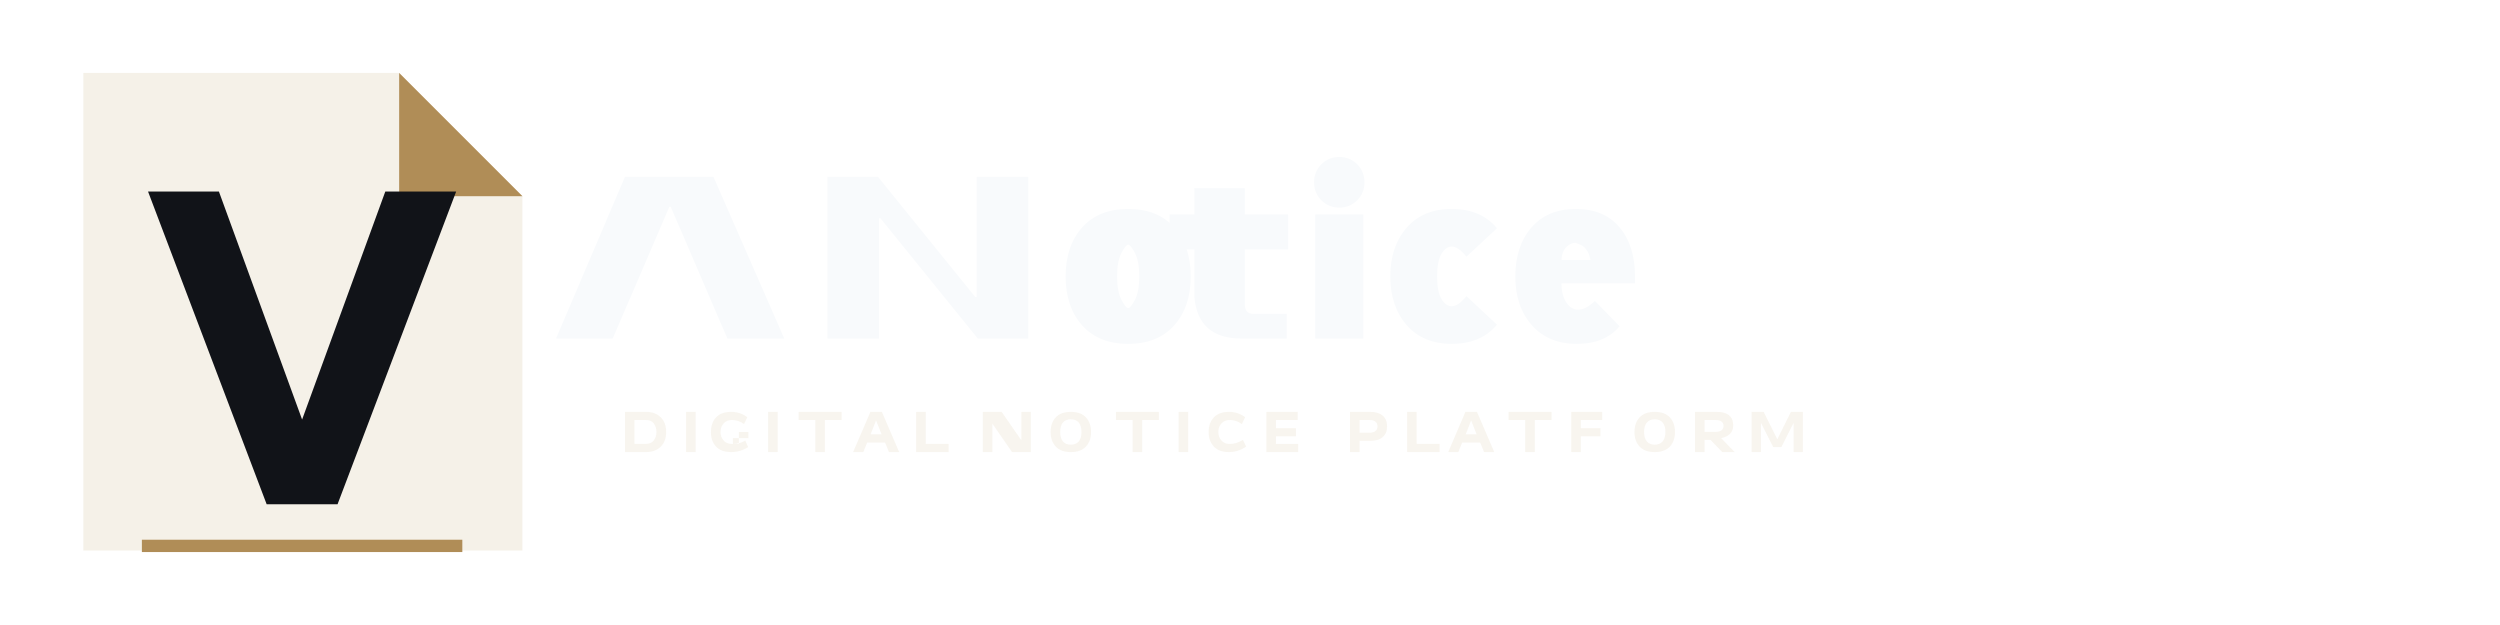
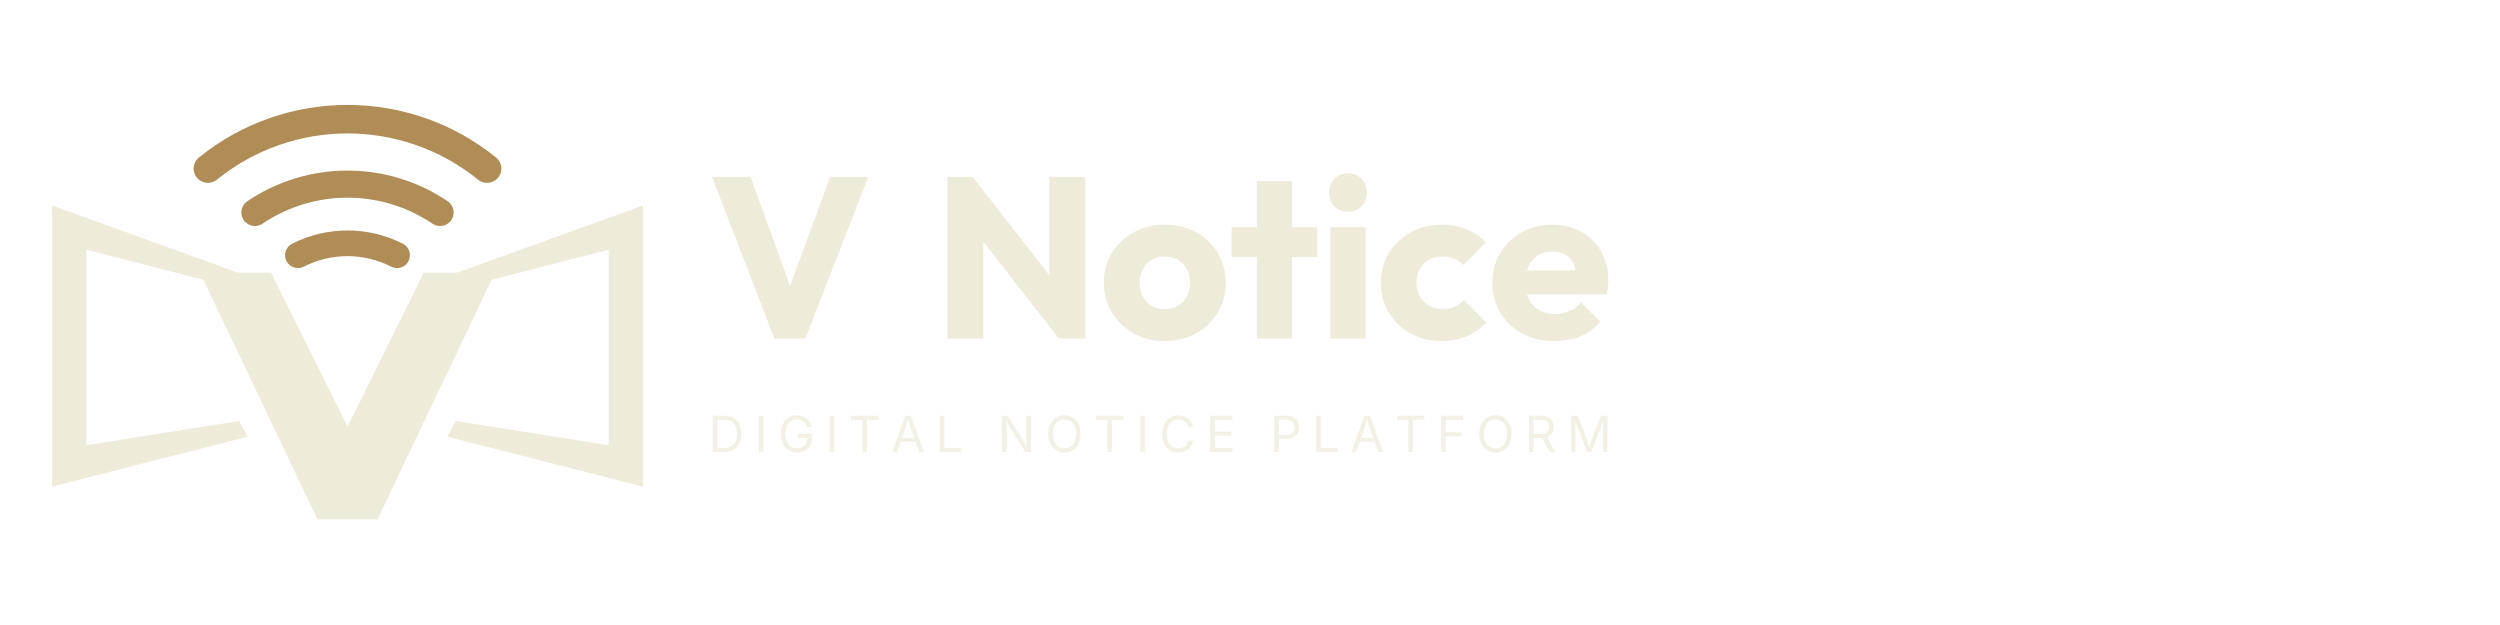
<svg xmlns="http://www.w3.org/2000/svg" viewBox="0 0 240 60" width="240" height="60">
-   <g transform="translate(8, 7) scale(0.1479) translate(-40, -35)">
-     <path d="M40 35 H245 L325 115 V345 H40 Z" fill="#F5F1E8" />
-     <path d="M245 35 V115 H325 Z" fill="#B08D57" />
-     <path d="M82 112 H128 L182 260 L236 112 H282 L205 315 H159 Z" fill="#111318" />
-     <path d="M82 342 H282" stroke="#B08D57" stroke-width="8" stroke-linecap="square" />
+   <g transform="translate(5, 10) scale(0.137)">
+     <path d="M 0 71 L 130 118 L 153.5 118 L 207 226 L 260.5 118 L 284 118 L 414 71 L 414 268 L 277 233 L 283 222 L 390 239 L 390 102 L 308 123 L 228 291 L 186 291 L 106 123 L 24 102 L 24 239 L 131 222 L 137 233 L 0 268 Z" fill="#EEEBDA" />
+     <g fill="none" stroke="#B08D57" stroke-linecap="round">
+       <path d="M 109.19 45.14 A 155.50 155.50 0 0 1 304.81 45.14" stroke-width="20" />
+       <path d="M 142.13 75.87 A 116.00 116.00 0 0 1 271.87 75.87" stroke-width="19" />
+       <path d="M 172.26 105.84 A 76.50 76.50 0 0 1 241.74 105.84" stroke-width="18" />
+     </g>
  </g>
-   <path d="M60 16.97 L68.49 16.97 L75.29 32.5 L69.83 32.5 L64.39 19.85 L64.26 19.85 L58.82 32.5 L53.38 32.5 Z M79.44 16.97 L84.28 16.97 L93.63 28.52 L93.76 28.52 L93.76 16.97 L98.71 16.97 L98.71 32.5 L93.87 32.5 L84.52 20.95 L84.39 20.95 L84.39 32.5 L79.44 32.5 Z M102.3 26.54 Q102.3 23.63 103.88 21.84 Q105.47 20.06 108.31 20.06 Q111.14 20.06 112.73 21.84 Q114.31 23.63 114.31 26.54 Q114.31 29.44 112.73 31.23 Q111.14 33.01 108.31 33.01 Q105.47 33.01 103.88 31.23 Q102.3 29.44 102.3 26.54 Z M107.24 26.54 Q107.24 27.99 107.66 28.79 Q108.08 29.58 108.31 29.58 Q108.53 29.58 108.95 28.79 Q109.37 27.99 109.37 26.54 Q109.37 25.08 108.95 24.28 Q108.53 23.49 108.31 23.49 Q108.08 23.49 107.66 24.28 Q107.24 25.08 107.24 26.54 Z M119.5 18.07 L119.5 20.59 L123.66 20.59 L123.66 23.94 L119.5 23.94 L119.5 29.2 Q119.5 30.13 120.32 30.13 L123.53 30.13 L123.53 32.5 L119.19 32.5 Q115.01 32.5 114.66 28.52 L114.66 23.94 L112.28 23.94 L112.28 20.59 L114.66 20.59 L114.66 18.07 Z M126.15 17.51 Q126.15 16.48 126.85 15.77 Q127.56 15.07 128.57 15.07 Q129.58 15.07 130.29 15.77 Q130.99 16.48 130.99 17.51 Q130.99 18.52 130.29 19.23 Q129.58 19.93 128.57 19.93 Q127.56 19.93 126.85 19.23 Q126.15 18.52 126.15 17.51 Z M126.26 20.59 L130.88 20.59 L130.88 32.5 L126.26 32.5 Z M133.47 26.54 Q133.47 23.68 135.03 21.87 Q136.6 20.06 139.37 20.06 Q142.17 20.06 143.71 21.91 L140.78 24.64 Q139.99 23.67 139.37 23.67 Q138.8 23.67 138.38 24.37 Q137.96 25.08 137.96 26.54 Q137.96 28 138.38 28.7 Q138.8 29.4 139.37 29.4 Q139.99 29.4 140.78 28.43 L143.71 31.17 Q142.17 33.01 139.37 33.01 Q136.6 33.01 135.03 31.2 Q133.47 29.39 133.47 26.54 Z M145.47 26.54 Q145.47 23.65 147.01 21.85 Q148.55 20.06 151.28 20.06 Q154.01 20.06 155.48 21.83 Q156.96 23.59 156.96 26.54 L156.96 27.2 L149.9 27.2 Q149.9 28.32 150.36 29.03 Q150.82 29.73 151.52 29.73 Q152.23 29.73 153.11 28.89 L155.48 31.32 Q154.08 33.01 151.37 33.01 Q148.64 33.01 147.06 31.22 Q145.47 29.42 145.47 26.54 Z M152.56 24.47 Q152.27 23.75 151.79 23.53 Q151.3 23.31 151.24 23.31 Q150.77 23.31 150.36 23.73 Q149.94 24.15 149.9 24.96 L152.69 24.96 Z" fill="#F8FAFC" />
-   <path d="M60 39.54 L62.01 39.54 Q62.91 39.54 63.43 40.06 Q63.95 40.57 63.95 41.47 L63.95 41.47 Q63.95 42.36 63.43 42.88 Q62.91 43.4 62.01 43.4 L60 43.4 Z M60.91 40.32 L60.91 42.61 L62.01 42.61 Q62.53 42.61 62.77 42.27 Q63.02 41.93 63.02 41.47 L63.02 41.47 Q63.02 41.01 62.77 40.66 Q62.53 40.32 62.01 40.32 Z M65.86 39.54 L66.78 39.54 L66.78 43.4 L65.86 43.4 Z M71.84 41.47 L71.84 42.06 L70.36 42.06 L70.36 42.62 Q70.66 42.62 70.97 42.54 Q71.28 42.46 71.55 42.29 L71.82 42.92 Q71.49 43.14 71.07 43.27 Q70.65 43.4 70.19 43.4 Q69.23 43.4 68.74 42.87 Q68.25 42.34 68.25 41.47 L68.25 41.47 Q68.25 40.6 68.74 40.07 Q69.23 39.54 70.19 39.54 Q70.63 39.54 71.02 39.67 Q71.41 39.8 71.74 40.05 L71.43 40.71 Q71.16 40.52 70.88 40.42 Q70.6 40.32 70.28 40.32 Q69.75 40.32 69.46 40.66 Q69.17 40.99 69.17 41.47 L69.17 41.47 Q69.17 41.95 69.46 42.28 Q69.75 42.62 70.28 42.62 L70.93 42.62 L70.93 41.47 Z M73.74 39.54 L74.66 39.54 L74.66 43.4 L73.74 43.4 Z M78.27 40.32 L76.67 40.32 L76.67 39.54 L80.8 39.54 L80.8 40.32 L79.19 40.32 L79.19 43.4 L78.27 43.4 Z M83.56 39.54 L84.66 39.54 L86.32 43.4 L85.34 43.4 L84.97 42.49 L83.24 42.49 L82.88 43.4 L81.9 43.4 Z M83.58 41.69 L84.63 41.69 L84.1 40.36 Z M87.95 39.54 L88.87 39.54 L88.87 42.61 L91.07 42.61 L91.07 43.4 L87.95 43.4 Z M96.16 39.54 L98.05 42.27 L98.05 39.54 L98.96 39.54 L98.96 43.4 L97.16 43.4 L95.27 40.67 L95.27 43.4 L94.35 43.4 L94.35 39.54 Z M100.86 41.47 Q100.86 40.6 101.35 40.07 Q101.84 39.54 102.8 39.54 Q103.76 39.54 104.25 40.07 Q104.74 40.6 104.74 41.47 L104.74 41.47 Q104.74 42.34 104.25 42.87 Q103.76 43.4 102.8 43.4 Q101.84 43.4 101.35 42.87 Q100.86 42.34 100.86 41.47 Z M101.78 41.47 Q101.78 42.06 102.04 42.38 Q102.31 42.69 102.8 42.69 Q103.29 42.69 103.56 42.38 Q103.82 42.06 103.82 41.47 L103.82 41.47 Q103.82 40.88 103.56 40.56 Q103.29 40.25 102.8 40.25 Q102.31 40.25 102.04 40.56 Q101.78 40.88 101.78 41.47 Z M108.73 40.32 L107.13 40.32 L107.13 39.54 L111.25 39.54 L111.25 40.32 L109.65 40.32 L109.65 43.4 L108.73 43.4 Z M113.15 39.54 L114.07 39.54 L114.07 43.4 L113.15 43.4 Z M116.03 41.47 Q116.03 40.6 116.53 40.07 Q117.03 39.54 117.98 39.54 Q118.42 39.54 118.81 39.67 Q119.2 39.8 119.53 40.05 L119.22 40.71 Q118.95 40.52 118.67 40.42 Q118.39 40.32 118.07 40.32 Q117.54 40.32 117.25 40.66 Q116.96 40.99 116.96 41.47 L116.96 41.47 Q116.96 41.95 117.25 42.28 Q117.54 42.62 118.07 42.62 Q118.4 42.62 118.7 42.52 Q119 42.42 119.32 42.23 L119.63 42.87 Q119.27 43.12 118.86 43.26 Q118.45 43.4 117.98 43.4 Q117.03 43.4 116.53 42.87 Q116.03 42.34 116.03 41.47 Z M121.57 39.54 L124.58 39.54 L124.58 40.32 L122.49 40.32 L122.49 41.11 L124.41 41.11 L124.41 41.88 L122.49 41.88 L122.49 42.62 L124.63 42.62 L124.63 43.4 L121.57 43.4 Z M129.6 39.54 L131.54 39.54 Q132.32 39.54 132.74 39.9 Q133.16 40.26 133.16 40.93 L133.16 40.93 Q133.16 41.6 132.74 41.96 Q132.32 42.32 131.54 42.32 L130.52 42.32 L130.52 43.4 L129.6 43.4 Z M130.52 40.32 L130.52 41.54 L131.47 41.54 Q131.84 41.54 132.04 41.38 Q132.24 41.22 132.24 40.93 L132.24 40.93 Q132.24 40.64 132.04 40.48 Q131.84 40.32 131.47 40.32 Z M135.08 39.54 L136 39.54 L136 42.61 L138.2 42.61 L138.2 43.4 L135.08 43.4 Z M140.68 39.54 L141.79 39.54 L143.45 43.4 L142.47 43.4 L142.1 42.49 L140.36 42.49 L140 43.4 L139.03 43.4 Z M140.71 41.69 L141.75 41.69 L141.23 40.36 Z M146.42 40.32 L144.82 40.32 L144.82 39.54 L148.95 39.54 L148.95 40.32 L147.34 40.32 L147.34 43.4 L146.42 43.4 Z M150.84 39.54 L153.81 39.54 L153.81 40.32 L151.76 40.32 L151.76 41.11 L153.64 41.11 L153.64 41.88 L151.76 41.88 L151.76 43.4 L150.84 43.4 Z M156.91 41.47 Q156.91 40.6 157.4 40.07 Q157.9 39.54 158.85 39.54 Q159.81 39.54 160.31 40.07 Q160.8 40.6 160.8 41.47 L160.8 41.47 Q160.8 42.34 160.31 42.87 Q159.81 43.4 158.85 43.4 Q157.9 43.4 157.4 42.87 Q156.91 42.34 156.91 41.47 Z M157.83 41.47 Q157.83 42.06 158.1 42.38 Q158.37 42.69 158.85 42.69 Q159.34 42.69 159.61 42.38 Q159.88 42.06 159.88 41.47 L159.88 41.47 Q159.88 40.88 159.61 40.56 Q159.34 40.25 158.85 40.25 Q158.37 40.25 158.1 40.56 Q157.83 40.88 157.83 41.47 Z M162.72 39.54 L164.84 39.54 Q165.59 39.54 165.99 39.87 Q166.39 40.2 166.39 40.83 L166.39 40.83 Q166.39 41.34 166.08 41.65 Q165.77 41.96 165.23 42.06 L166.53 43.4 L165.34 43.4 L164.21 42.23 L163.64 42.23 L163.64 43.4 L162.72 43.4 Z M163.64 40.32 L163.64 41.46 L164.69 41.46 Q165.04 41.46 165.25 41.32 Q165.46 41.18 165.46 40.89 L165.46 40.89 Q165.46 40.6 165.25 40.46 Q165.04 40.32 164.69 40.32 Z M168.16 39.54 L169.31 39.54 L170.62 42.17 L171.93 39.54 L173.08 39.54 L173.08 43.4 L172.19 43.4 L172.19 40.59 L171.01 42.92 L170.23 42.92 L169.05 40.59 L169.05 43.4 L168.16 43.4 Z" fill="rgba(245, 241, 232, 0.7)" />
+   <path d="M74.34 32.50 L68.35 16.97 L72.05 16.97 L76.60 29.53 L75.08 29.53 L79.70 16.97 L83.36 16.97 L77.31 32.50 Z M90.94 32.50 L90.94 16.97 L93.36 16.97 L94.40 20.07 L94.40 32.50 Z M101.66 32.50 L92.50 20.77 L93.36 16.97 L102.51 28.69 Z M101.66 32.50 L100.73 29.40 L100.73 16.97 L104.19 16.97 L104.19 32.50 Z M111.82 32.74 Q110.17 32.74 108.84 32.01 Q107.51 31.27 106.74 29.99 Q105.97 28.72 105.97 27.13 Q105.97 25.55 106.74 24.29 Q107.51 23.04 108.83 22.30 Q110.15 21.57 111.82 21.57 Q113.49 21.57 114.81 22.29 Q116.13 23.02 116.90 24.28 Q117.67 25.55 117.67 27.13 Q117.67 28.72 116.90 29.99 Q116.13 31.27 114.81 32.01 Q113.49 32.74 111.82 32.74 Z M111.82 29.68 Q112.54 29.68 113.09 29.37 Q113.64 29.05 113.94 28.46 Q114.24 27.88 114.24 27.13 Q114.24 26.38 113.93 25.82 Q113.62 25.26 113.08 24.94 Q112.54 24.62 111.82 24.62 Q111.11 24.62 110.56 24.94 Q110.01 25.26 109.71 25.83 Q109.40 26.41 109.40 27.15 Q109.40 27.88 109.71 28.46 Q110.01 29.05 110.56 29.37 Q111.11 29.68 111.82 29.68 Z M120.66 32.50 L120.66 17.39 L124.03 17.39 L124.03 32.50 Z M118.24 24.67 L118.24 21.81 L126.45 21.81 L126.45 24.67 Z M127.72 32.50 L127.72 21.81 L131.09 21.81 L131.09 32.50 Z M129.41 20.33 Q128.62 20.33 128.10 19.80 Q127.59 19.26 127.59 18.49 Q127.59 17.69 128.10 17.17 Q128.62 16.64 129.41 16.64 Q130.21 16.64 130.71 17.17 Q131.22 17.69 131.22 18.49 Q131.22 19.26 130.71 19.80 Q130.21 20.33 129.41 20.33 Z M138.43 32.74 Q136.78 32.74 135.44 32.02 Q134.10 31.29 133.33 30.01 Q132.56 28.74 132.56 27.15 Q132.56 25.55 133.34 24.28 Q134.12 23.02 135.46 22.29 Q136.80 21.57 138.48 21.57 Q139.73 21.57 140.77 22.00 Q141.82 22.42 142.63 23.28 L140.48 25.44 Q140.10 25.02 139.61 24.82 Q139.11 24.62 138.48 24.62 Q137.75 24.62 137.19 24.94 Q136.63 25.26 136.31 25.82 Q135.99 26.38 135.99 27.13 Q135.99 27.88 136.31 28.45 Q136.63 29.02 137.20 29.35 Q137.77 29.68 138.48 29.68 Q139.14 29.68 139.65 29.45 Q140.17 29.22 140.54 28.80 L142.68 30.96 Q141.84 31.84 140.79 32.29 Q139.73 32.74 138.43 32.74 Z M149.25 32.74 Q147.52 32.74 146.16 32.03 Q144.81 31.31 144.04 30.04 Q143.27 28.76 143.27 27.15 Q143.27 25.55 144.03 24.28 Q144.79 23.02 146.09 22.29 Q147.38 21.57 149.01 21.57 Q150.60 21.57 151.81 22.25 Q153.02 22.93 153.71 24.14 Q154.40 25.35 154.40 26.91 Q154.40 27.20 154.37 27.52 Q154.34 27.84 154.25 28.25 L145.03 28.28 L145.03 25.97 L152.82 25.94 L151.37 26.91 Q151.34 25.99 151.08 25.38 Q150.82 24.78 150.30 24.46 Q149.78 24.14 149.03 24.14 Q148.24 24.14 147.66 24.50 Q147.08 24.87 146.76 25.53 Q146.44 26.19 146.44 27.13 Q146.44 28.08 146.78 28.75 Q147.12 29.42 147.75 29.78 Q148.37 30.15 149.23 30.15 Q150.02 30.15 150.66 29.87 Q151.30 29.60 151.78 29.05 L153.63 30.89 Q152.84 31.82 151.72 32.28 Q150.60 32.74 149.25 32.74 Z" fill="#EEEBDA" />
+   <path d="M69.51 43.40 L68.67 43.40 L68.67 43.01 L69.48 43.01 Q69.91 43.01 70.19 42.84 Q70.47 42.68 70.61 42.38 Q70.75 42.07 70.75 41.65 Q70.75 41.23 70.61 40.93 Q70.47 40.63 70.20 40.46 Q69.93 40.30 69.53 40.30 L68.65 40.30 L68.65 39.91 L69.56 39.91 Q70.07 39.91 70.43 40.12 Q70.79 40.32 70.98 40.72 Q71.18 41.11 71.18 41.65 Q71.18 42.19 70.98 42.59 Q70.79 42.98 70.42 43.19 Q70.04 43.40 69.51 43.40 Z M68.87 39.91 L68.87 43.40 L68.42 43.40 L68.42 39.91 Z M73.29 39.91 L73.29 43.40 L72.85 43.40 L72.85 39.91 Z M76.52 43.45 Q76.06 43.45 75.70 43.23 Q75.35 43.01 75.16 42.61 Q74.96 42.21 74.96 41.66 Q74.96 41.10 75.16 40.70 Q75.35 40.30 75.70 40.08 Q76.05 39.86 76.49 39.86 Q76.77 39.86 77.01 39.94 Q77.25 40.02 77.44 40.18 Q77.63 40.33 77.76 40.54 Q77.88 40.75 77.93 41.00 L77.47 41.00 Q77.42 40.83 77.33 40.70 Q77.24 40.57 77.11 40.47 Q76.99 40.37 76.84 40.32 Q76.68 40.27 76.50 40.27 Q76.19 40.27 75.94 40.43 Q75.69 40.59 75.54 40.90 Q75.39 41.21 75.39 41.66 Q75.39 42.10 75.54 42.41 Q75.69 42.72 75.95 42.88 Q76.20 43.03 76.52 43.03 Q76.82 43.03 77.04 42.91 Q77.27 42.78 77.39 42.55 Q77.52 42.32 77.52 42.01 L77.65 42.03 L76.61 42.03 L76.61 41.64 L77.95 41.64 L77.95 42.03 Q77.95 42.46 77.77 42.78 Q77.58 43.10 77.26 43.27 Q76.94 43.45 76.52 43.45 Z M80.08 39.91 L80.08 43.40 L79.64 43.40 L79.64 39.91 Z M81.69 40.30 L81.69 39.91 L84.33 39.91 L84.33 40.30 L83.24 40.30 L83.24 43.40 L82.79 43.40 L82.79 40.30 Z M85.64 43.40 L86.91 39.91 L87.43 39.91 L88.71 43.40 L88.24 43.40 L87.50 41.33 Q87.43 41.14 87.34 40.85 Q87.25 40.56 87.13 40.12 L87.21 40.12 Q87.08 40.57 86.99 40.86 Q86.90 41.15 86.84 41.33 L86.12 43.40 Z M86.28 42.42 L86.28 42.04 L88.07 42.04 L88.07 42.42 Z M90.22 43.40 L90.22 39.91 L90.66 39.91 L90.66 43.01 L92.28 43.01 L92.28 43.40 Z M96.19 43.40 L96.19 39.91 L96.72 39.91 L98.14 42.14 Q98.20 42.23 98.27 42.36 Q98.35 42.50 98.45 42.67 Q98.54 42.84 98.63 43.04 L98.57 43.04 Q98.54 42.84 98.53 42.65 Q98.53 42.47 98.52 42.31 Q98.52 42.16 98.52 42.05 L98.52 39.91 L98.97 39.91 L98.97 43.40 L98.44 43.40 L97.17 41.41 Q97.08 41.27 97.00 41.13 Q96.91 40.98 96.80 40.78 Q96.68 40.58 96.52 40.29 L96.60 40.29 Q96.61 40.55 96.62 40.77 Q96.63 40.99 96.64 41.15 Q96.64 41.31 96.64 41.41 L96.64 43.40 Z M102.19 43.45 Q101.74 43.45 101.39 43.23 Q101.04 43.01 100.84 42.61 Q100.63 42.21 100.63 41.66 Q100.63 41.10 100.84 40.70 Q101.04 40.30 101.39 40.08 Q101.74 39.86 102.19 39.86 Q102.63 39.86 102.98 40.08 Q103.33 40.30 103.53 40.70 Q103.73 41.10 103.73 41.66 Q103.73 42.21 103.53 42.61 Q103.33 43.01 102.98 43.23 Q102.63 43.45 102.19 43.45 Z M102.19 43.03 Q102.50 43.03 102.75 42.88 Q103.00 42.72 103.15 42.41 Q103.30 42.10 103.30 41.66 Q103.30 41.21 103.15 40.90 Q103.00 40.59 102.75 40.43 Q102.50 40.27 102.19 40.27 Q101.87 40.27 101.62 40.43 Q101.37 40.59 101.22 40.90 Q101.07 41.21 101.07 41.66 Q101.07 42.10 101.22 42.41 Q101.37 42.72 101.62 42.88 Q101.87 43.03 102.19 43.03 Z M105.21 40.30 L105.21 39.91 L107.85 39.91 L107.85 40.30 L106.75 40.30 L106.75 43.40 L106.31 43.40 L106.31 40.30 Z M109.90 39.91 L109.90 43.40 L109.46 43.40 L109.46 39.91 Z M113.12 43.45 Q112.67 43.45 112.32 43.23 Q111.97 43.01 111.77 42.61 Q111.57 42.21 111.57 41.66 Q111.57 41.10 111.77 40.70 Q111.97 40.30 112.32 40.08 Q112.67 39.86 113.12 39.86 Q113.39 39.86 113.62 39.94 Q113.86 40.02 114.04 40.16 Q114.23 40.31 114.36 40.53 Q114.48 40.74 114.53 41.01 L114.08 41.01 Q114.05 40.83 113.96 40.69 Q113.87 40.55 113.74 40.46 Q113.61 40.37 113.45 40.32 Q113.29 40.27 113.12 40.27 Q112.81 40.27 112.55 40.43 Q112.30 40.59 112.15 40.90 Q112.01 41.21 112.01 41.66 Q112.01 42.10 112.15 42.41 Q112.30 42.72 112.56 42.88 Q112.81 43.03 113.12 43.03 Q113.29 43.03 113.45 42.99 Q113.61 42.94 113.74 42.85 Q113.87 42.75 113.96 42.62 Q114.05 42.48 114.08 42.30 L114.53 42.30 Q114.49 42.57 114.36 42.78 Q114.23 42.99 114.05 43.14 Q113.86 43.29 113.62 43.37 Q113.39 43.45 113.12 43.45 Z M116.17 43.40 L116.17 39.91 L118.30 39.91 L118.30 40.30 L116.62 40.30 L116.62 41.44 L118.19 41.44 L118.19 41.83 L116.62 41.83 L116.62 43.01 L118.32 43.01 L118.32 43.40 Z M122.32 43.40 L122.32 39.91 L123.52 39.91 Q123.93 39.91 124.19 40.06 Q124.45 40.21 124.58 40.46 Q124.71 40.71 124.71 41.02 Q124.71 41.33 124.58 41.58 Q124.45 41.84 124.19 41.99 Q123.93 42.14 123.52 42.14 L122.67 42.14 L122.67 41.75 L123.50 41.75 Q123.78 41.75 123.95 41.65 Q124.11 41.56 124.19 41.39 Q124.27 41.23 124.27 41.02 Q124.27 40.81 124.19 40.65 Q124.11 40.49 123.94 40.39 Q123.77 40.30 123.50 40.30 L122.77 40.30 L122.77 43.40 Z M126.35 43.40 L126.35 39.91 L126.79 39.91 L126.79 43.01 L128.41 43.01 L128.41 43.40 Z M129.72 43.40 L130.99 39.91 L131.51 39.91 L132.79 43.40 L132.32 43.40 L131.58 41.33 Q131.51 41.14 131.42 40.85 Q131.33 40.56 131.20 40.12 L131.29 40.12 Q131.16 40.57 131.07 40.86 Q130.98 41.15 130.92 41.33 L130.20 43.40 Z M130.36 42.42 L130.36 42.04 L132.15 42.04 L132.15 42.42 Z M134.10 40.30 L134.10 39.91 L136.74 39.91 L136.74 40.30 L135.65 40.30 L135.65 43.40 L135.20 43.40 L135.20 40.30 Z M138.35 43.40 L138.35 39.91 L140.46 39.91 L140.46 40.30 L138.80 40.30 L138.80 41.50 L140.31 41.50 L140.31 41.89 L138.80 41.89 L138.80 43.40 Z M143.56 43.45 Q143.11 43.45 142.76 43.23 Q142.41 43.01 142.21 42.61 Q142.01 42.21 142.01 41.66 Q142.01 41.10 142.21 40.70 Q142.41 40.30 142.76 40.08 Q143.11 39.86 143.56 39.86 Q144.01 39.86 144.36 40.08 Q144.71 40.30 144.91 40.70 Q145.11 41.10 145.11 41.66 Q145.11 42.21 144.91 42.61 Q144.71 43.01 144.36 43.23 Q144.01 43.45 143.56 43.45 Z M143.56 43.03 Q143.87 43.03 144.13 42.88 Q144.38 42.72 144.53 42.41 Q144.68 42.10 144.68 41.66 Q144.68 41.21 144.53 40.90 Q144.38 40.59 144.13 40.43 Q143.87 40.27 143.56 40.27 Q143.25 40.27 143.00 40.43 Q142.74 40.59 142.59 40.90 Q142.44 41.21 142.44 41.66 Q142.44 42.10 142.59 42.41 Q142.74 42.72 143.00 42.88 Q143.25 43.03 143.56 43.03 Z M146.78 43.40 L146.78 39.91 L147.97 39.91 Q148.38 39.91 148.64 40.05 Q148.91 40.19 149.04 40.43 Q149.16 40.67 149.16 40.99 Q149.16 41.30 149.04 41.54 Q148.91 41.78 148.64 41.91 Q148.38 42.05 147.97 42.05 L147.03 42.05 L147.03 41.65 L147.95 41.65 Q148.23 41.65 148.40 41.57 Q148.57 41.49 148.64 41.34 Q148.72 41.19 148.72 40.99 Q148.72 40.78 148.64 40.62 Q148.57 40.47 148.40 40.38 Q148.23 40.30 147.95 40.30 L147.22 40.30 L147.22 43.40 Z M148.78 43.40 L147.94 41.83 L148.44 41.83 L149.30 43.40 Z M150.83 43.40 L150.83 39.91 L151.46 39.91 L152.32 42.11 Q152.35 42.19 152.39 42.30 Q152.43 42.42 152.47 42.56 Q152.51 42.69 152.55 42.83 Q152.59 42.96 152.62 43.08 L152.53 43.08 Q152.56 42.97 152.60 42.84 Q152.64 42.70 152.68 42.57 Q152.72 42.43 152.76 42.31 Q152.80 42.19 152.83 42.11 L153.68 39.91 L154.32 39.91 L154.32 43.40 L153.88 43.40 L153.88 41.41 Q153.88 41.30 153.88 41.16 Q153.88 41.02 153.89 40.87 Q153.89 40.72 153.89 40.56 Q153.90 40.40 153.90 40.25 L153.94 40.25 Q153.89 40.42 153.83 40.58 Q153.78 40.75 153.72 40.91 Q153.67 41.06 153.62 41.19 Q153.58 41.32 153.54 41.41 L152.76 43.40 L152.38 43.40 L151.59 41.41 Q151.55 41.32 151.51 41.20 Q151.46 41.07 151.41 40.92 Q151.36 40.77 151.30 40.60 Q151.25 40.43 151.19 40.25 L151.23 40.25 Q151.23 40.39 151.24 40.54 Q151.24 40.69 151.24 40.85 Q151.25 41.00 151.25 41.15 Q151.25 41.29 151.25 41.41 L151.25 43.40 Z" fill="rgba(238, 235, 218, 0.70)" />
</svg>
